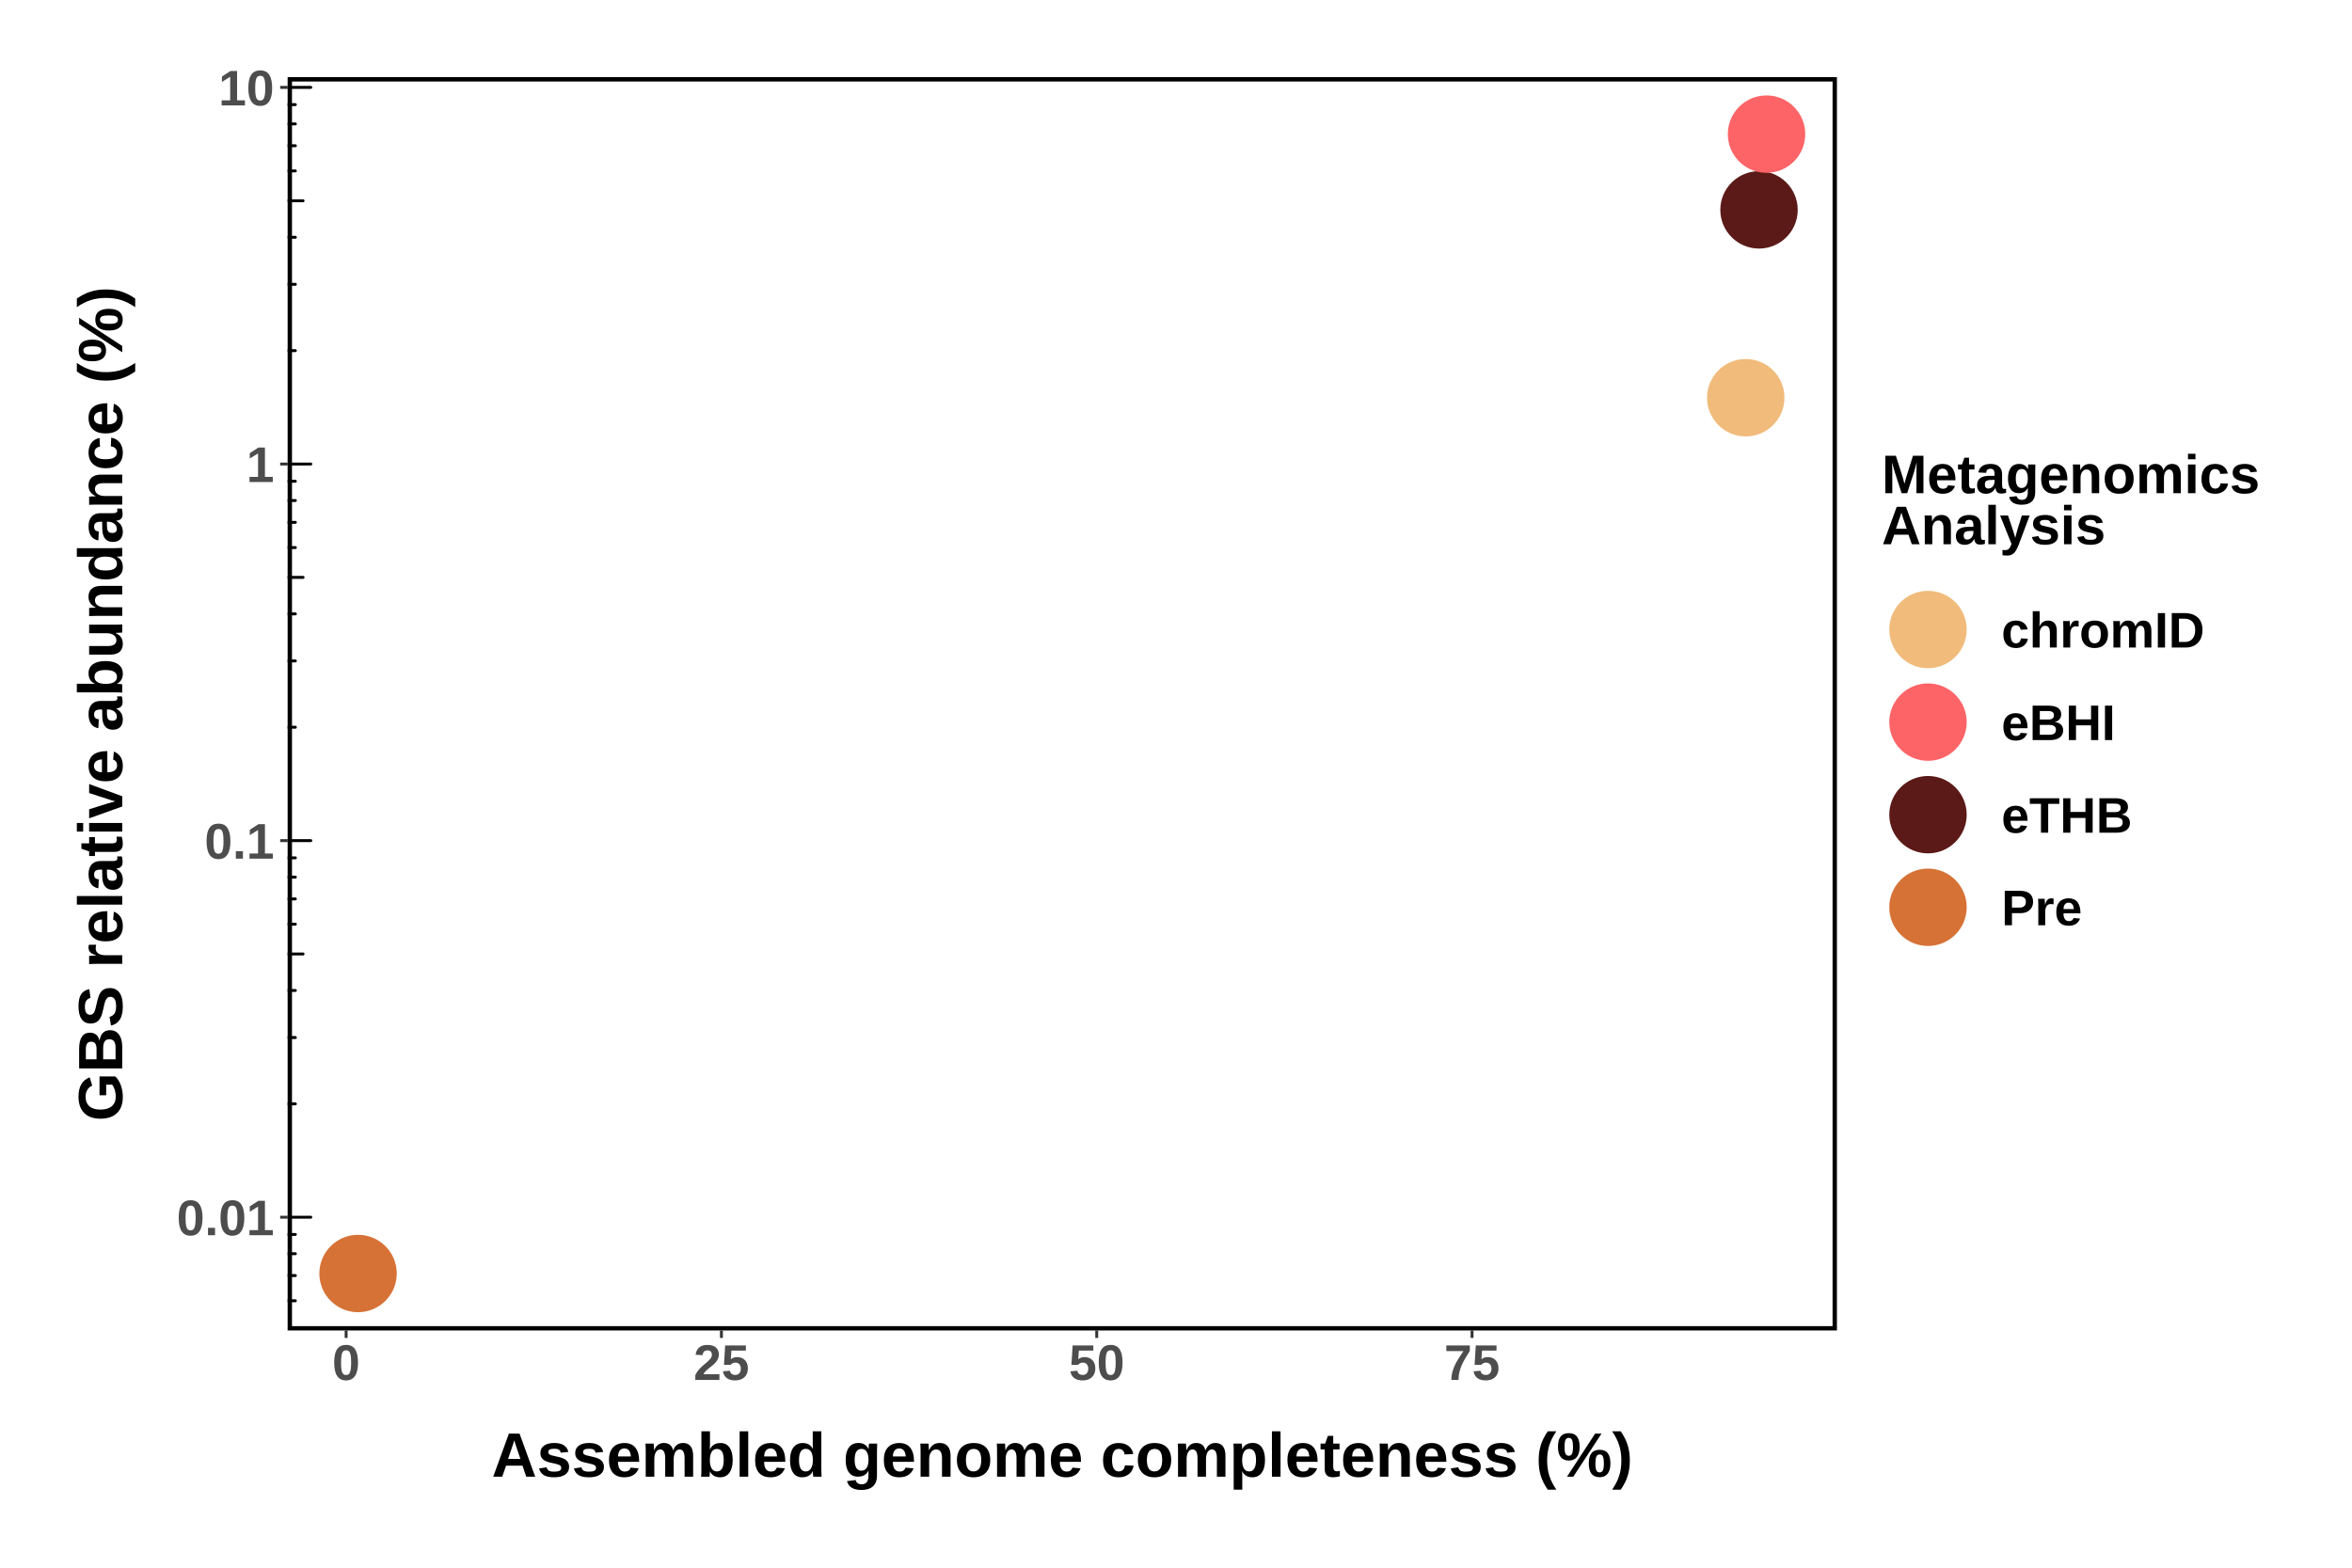
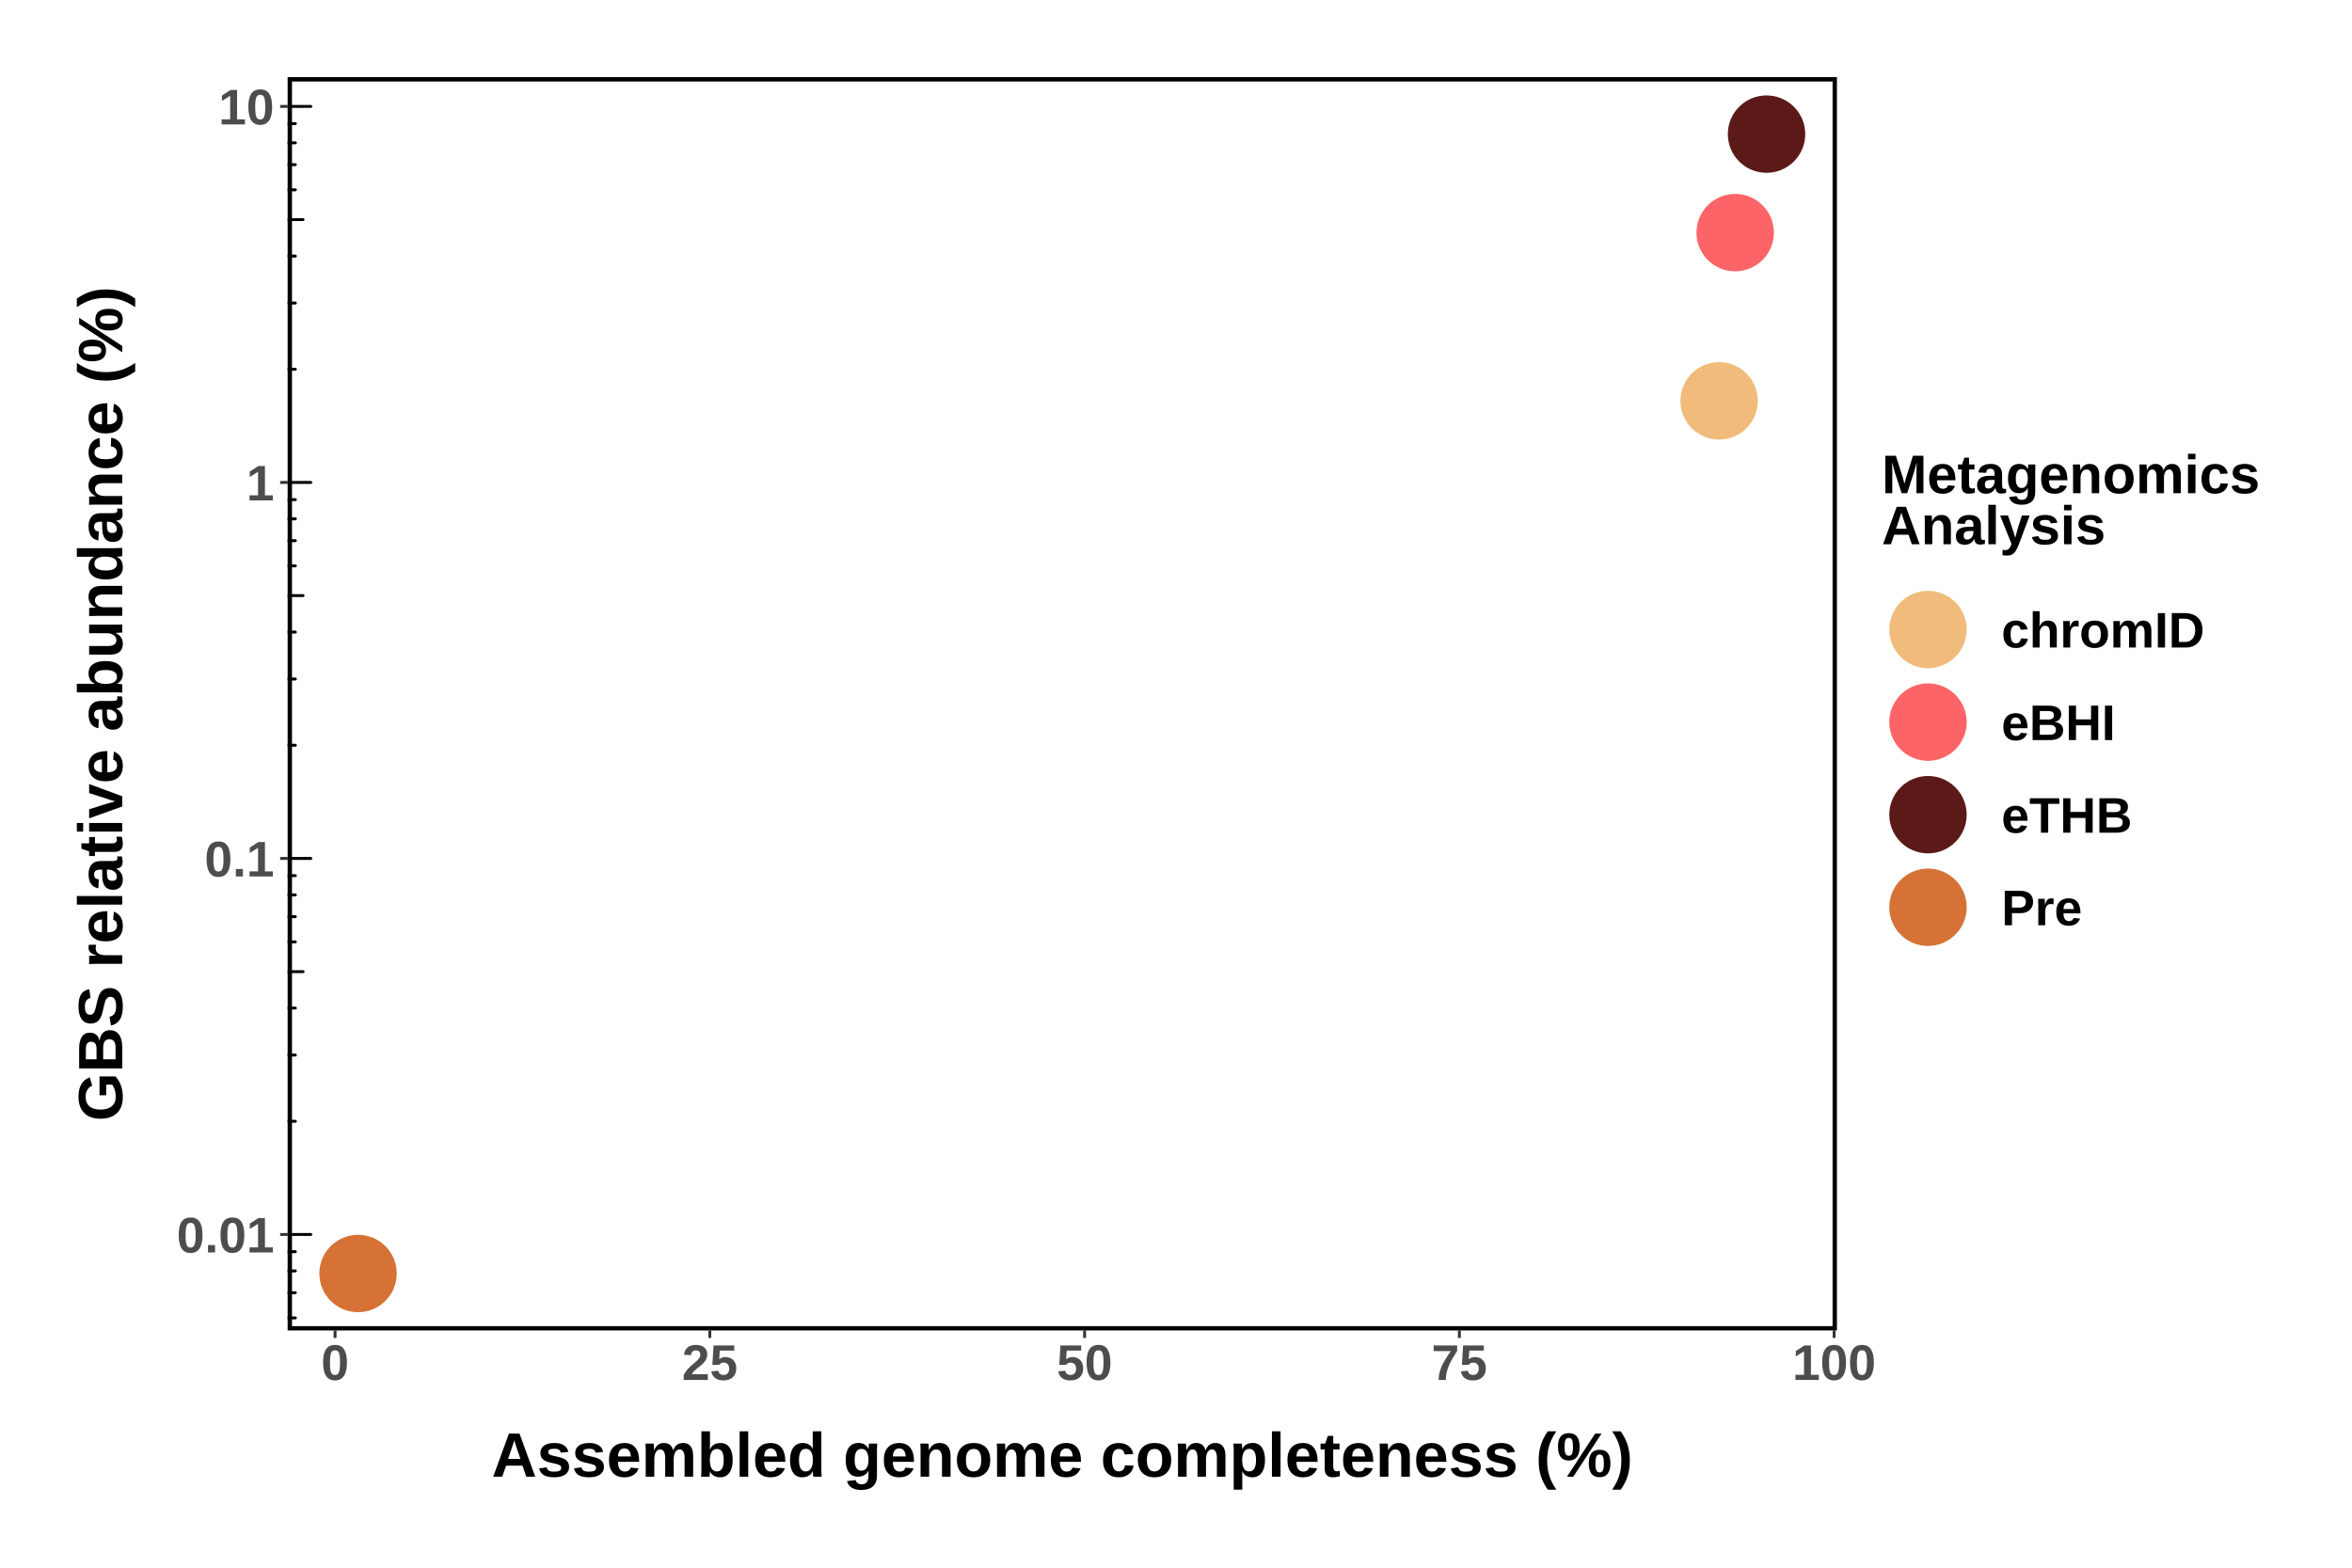
<svg xmlns="http://www.w3.org/2000/svg" class="svglite" width="864.00pt" height="576.00pt" viewBox="0 0 864.00 576.00">
  <defs>
    <style type="text/css">
    .svglite line, .svglite polyline, .svglite polygon, .svglite path, .svglite rect, .svglite circle {
      fill: none;
      stroke: #000000;
      stroke-linecap: round;
      stroke-linejoin: round;
      stroke-miterlimit: 10.00;
    }
    .svglite text {
      white-space: pre;
    }
  </style>
  </defs>
  <rect width="100%" height="100%" style="stroke: none; fill: #FFFFFF;" />
  <defs>
    <clipPath id="cpMC4wMHw4NjQuMDB8MC4wMHw1NzYuMDA=">
      <rect x="0.00" y="0.00" width="864.00" height="576.00" />
    </clipPath>
  </defs>
  <g clip-path="url(#cpMC4wMHw4NjQuMDB8MC4wMHw1NzYuMDA=)">
    <rect x="-0" y="0.00" width="864.00" height="576.00" style="stroke-width: 1.07; stroke: #FFFFFF; fill: #FFFFFF;" />
  </g>
  <defs>
    <clipPath id="cpMTA1LjY2fDY3NC44MHwyOC4zNXw0ODguODQ=">
      <rect x="105.66" y="28.35" width="569.13" height="460.49" />
    </clipPath>
  </defs>
  <g clip-path="url(#cpMTA1LjY2fDY3NC44MHwyOC4zNXw0ODguODQ=)">
    <rect x="105.66" y="28.35" width="569.13" height="460.49" style="stroke-width: 1.07; stroke: none; fill: #FFFFFF;" />
    <circle cx="131.53" cy="467.91" r="13.51" style="stroke-width: 1.42; stroke: #D67236; fill: #D67236;" />
-     <circle cx="646.17" cy="77.11" r="13.51" style="stroke-width: 1.42; stroke: #5B1A18; fill: #5B1A18;" />
-     <circle cx="648.93" cy="49.28" r="13.51" style="stroke-width: 1.42; stroke: #FD6467; fill: #FD6467;" />
-     <circle cx="641.30" cy="146.13" r="13.51" style="stroke-width: 1.42; stroke: #F1BB7B; fill: #F1BB7B;" />
-     <line x1="105.66" y1="477.93" x2="108.50" y2="477.93" style="stroke-width: 1.07;" />
-     <line x1="105.66" y1="468.67" x2="108.50" y2="468.67" style="stroke-width: 1.07;" />
-     <line x1="105.66" y1="460.64" x2="108.50" y2="460.64" style="stroke-width: 1.07;" />
-     <line x1="105.66" y1="453.56" x2="108.50" y2="453.56" style="stroke-width: 1.07;" />
-     <line x1="105.66" y1="447.23" x2="114.17" y2="447.23" style="stroke-width: 1.07;" />
-     <line x1="105.66" y1="405.58" x2="108.50" y2="405.58" style="stroke-width: 1.07;" />
-     <line x1="105.66" y1="381.21" x2="108.50" y2="381.21" style="stroke-width: 1.07;" />
-     <line x1="105.66" y1="363.92" x2="108.50" y2="363.92" style="stroke-width: 1.07;" />
-     <line x1="105.66" y1="350.51" x2="111.33" y2="350.51" style="stroke-width: 1.07;" />
-     <line x1="105.66" y1="339.56" x2="108.50" y2="339.56" style="stroke-width: 1.07;" />
-     <line x1="105.66" y1="330.29" x2="108.50" y2="330.29" style="stroke-width: 1.07;" />
-     <line x1="105.66" y1="322.27" x2="108.50" y2="322.27" style="stroke-width: 1.07;" />
-     <line x1="105.66" y1="315.19" x2="108.50" y2="315.19" style="stroke-width: 1.07;" />
-     <line x1="105.66" y1="308.86" x2="114.17" y2="308.86" style="stroke-width: 1.07;" />
-     <line x1="105.66" y1="267.20" x2="108.50" y2="267.20" style="stroke-width: 1.07;" />
-     <line x1="105.66" y1="242.84" x2="108.50" y2="242.84" style="stroke-width: 1.07;" />
-     <line x1="105.66" y1="225.55" x2="108.50" y2="225.55" style="stroke-width: 1.07;" />
-     <line x1="105.66" y1="212.14" x2="111.33" y2="212.14" style="stroke-width: 1.07;" />
-     <line x1="105.66" y1="201.18" x2="108.50" y2="201.18" style="stroke-width: 1.07;" />
-     <line x1="105.66" y1="191.92" x2="108.50" y2="191.92" style="stroke-width: 1.07;" />
-     <line x1="105.66" y1="183.90" x2="108.50" y2="183.90" style="stroke-width: 1.07;" />
-     <line x1="105.66" y1="176.82" x2="108.50" y2="176.82" style="stroke-width: 1.07;" />
-     <line x1="105.66" y1="170.49" x2="114.17" y2="170.49" style="stroke-width: 1.07;" />
-     <line x1="105.66" y1="128.83" x2="108.50" y2="128.83" style="stroke-width: 1.07;" />
-     <line x1="105.66" y1="104.47" x2="108.50" y2="104.47" style="stroke-width: 1.07;" />
-     <line x1="105.66" y1="87.18" x2="108.50" y2="87.18" style="stroke-width: 1.07;" />
-     <line x1="105.66" y1="73.77" x2="111.33" y2="73.77" style="stroke-width: 1.07;" />
-     <line x1="105.66" y1="62.81" x2="108.50" y2="62.81" style="stroke-width: 1.07;" />
-     <line x1="105.66" y1="53.55" x2="108.50" y2="53.55" style="stroke-width: 1.07;" />
-     <line x1="105.66" y1="45.52" x2="108.50" y2="45.52" style="stroke-width: 1.07;" />
-     <line x1="105.66" y1="38.44" x2="108.50" y2="38.44" style="stroke-width: 1.07;" />
-     <line x1="105.66" y1="32.11" x2="114.17" y2="32.11" style="stroke-width: 1.07;" />
+     <circle cx="648.93" cy="49.28" r="13.51" style="stroke-width: 1.42; stroke: #5B1A18; fill: #5B1A18;" />
+     <circle cx="637.41" cy="85.47" r="13.51" style="stroke-width: 1.42; stroke: #FD6467; fill: #FD6467;" />
+     <circle cx="631.51" cy="147.28" r="13.51" style="stroke-width: 1.42; stroke: #F1BB7B; fill: #F1BB7B;" />
+     <line x1="105.66" y1="484.22" x2="108.50" y2="484.22" style="stroke-width: 1.07;" />
+     <line x1="105.66" y1="474.97" x2="108.50" y2="474.97" style="stroke-width: 1.07;" />
+     <line x1="105.66" y1="466.96" x2="108.50" y2="466.96" style="stroke-width: 1.07;" />
+     <line x1="105.66" y1="459.89" x2="108.50" y2="459.89" style="stroke-width: 1.07;" />
+     <line x1="105.66" y1="453.57" x2="114.17" y2="453.57" style="stroke-width: 1.07;" />
+     <line x1="105.66" y1="411.98" x2="108.50" y2="411.98" style="stroke-width: 1.07;" />
+     <line x1="105.66" y1="387.65" x2="108.50" y2="387.65" style="stroke-width: 1.07;" />
+     <line x1="105.66" y1="370.39" x2="108.50" y2="370.39" style="stroke-width: 1.07;" />
+     <line x1="105.66" y1="357.00" x2="111.33" y2="357.00" style="stroke-width: 1.07;" />
+     <line x1="105.66" y1="346.06" x2="108.50" y2="346.06" style="stroke-width: 1.07;" />
+     <line x1="105.66" y1="336.81" x2="108.50" y2="336.81" style="stroke-width: 1.07;" />
+     <line x1="105.66" y1="328.80" x2="108.50" y2="328.80" style="stroke-width: 1.07;" />
+     <line x1="105.66" y1="321.73" x2="108.50" y2="321.73" style="stroke-width: 1.07;" />
+     <line x1="105.66" y1="315.41" x2="114.17" y2="315.41" style="stroke-width: 1.07;" />
+     <line x1="105.66" y1="273.82" x2="108.50" y2="273.82" style="stroke-width: 1.07;" />
+     <line x1="105.66" y1="249.49" x2="108.50" y2="249.49" style="stroke-width: 1.07;" />
+     <line x1="105.66" y1="232.23" x2="108.50" y2="232.23" style="stroke-width: 1.07;" />
+     <line x1="105.66" y1="218.84" x2="111.33" y2="218.84" style="stroke-width: 1.07;" />
+     <line x1="105.66" y1="207.91" x2="108.50" y2="207.91" style="stroke-width: 1.07;" />
+     <line x1="105.66" y1="198.66" x2="108.50" y2="198.66" style="stroke-width: 1.07;" />
+     <line x1="105.66" y1="190.64" x2="108.50" y2="190.64" style="stroke-width: 1.07;" />
+     <line x1="105.66" y1="183.58" x2="108.50" y2="183.58" style="stroke-width: 1.07;" />
+     <line x1="105.66" y1="177.26" x2="114.17" y2="177.26" style="stroke-width: 1.07;" />
+     <line x1="105.66" y1="135.67" x2="108.50" y2="135.67" style="stroke-width: 1.07;" />
+     <line x1="105.66" y1="111.34" x2="108.50" y2="111.34" style="stroke-width: 1.07;" />
+     <line x1="105.66" y1="94.08" x2="108.50" y2="94.08" style="stroke-width: 1.07;" />
+     <line x1="105.66" y1="80.69" x2="111.33" y2="80.69" style="stroke-width: 1.07;" />
+     <line x1="105.66" y1="69.75" x2="108.50" y2="69.75" style="stroke-width: 1.07;" />
+     <line x1="105.66" y1="60.50" x2="108.50" y2="60.50" style="stroke-width: 1.07;" />
+     <line x1="105.66" y1="52.49" x2="108.50" y2="52.49" style="stroke-width: 1.07;" />
+     <line x1="105.66" y1="45.42" x2="108.50" y2="45.42" style="stroke-width: 1.07;" />
+     <line x1="105.66" y1="39.10" x2="114.17" y2="39.10" style="stroke-width: 1.07;" />
    <rect x="105.66" y="28.35" width="569.13" height="460.49" style="stroke-width: 3.20;" />
  </g>
  <g clip-path="url(#cpMC4wMHw4NjQuMDB8MC4wMHw1NzYuMDA=)">
-     <text x="100.73" y="453.85" text-anchor="end" style="font-size: 18.40px; font-weight: bold;fill: #4D4D4D; font-family: &quot;Arial&quot;;" textLength="35.81px" lengthAdjust="spacingAndGlyphs">0.01</text>
-     <text x="100.73" y="315.48" text-anchor="end" style="font-size: 18.40px; font-weight: bold;fill: #4D4D4D; font-family: &quot;Arial&quot;;" textLength="25.57px" lengthAdjust="spacingAndGlyphs">0.1</text>
-     <text x="100.73" y="177.10" text-anchor="end" style="font-size: 18.40px; font-weight: bold;fill: #4D4D4D; font-family: &quot;Arial&quot;;" textLength="10.23px" lengthAdjust="spacingAndGlyphs">1</text>
-     <text x="100.73" y="38.73" text-anchor="end" style="font-size: 18.40px; font-weight: bold;fill: #4D4D4D; font-family: &quot;Arial&quot;;" textLength="20.46px" lengthAdjust="spacingAndGlyphs">10</text>
-     <polyline points="102.92,447.23 105.66,447.23 " style="stroke-width: 1.07; stroke: #333333; stroke-linecap: butt;" />
-     <polyline points="102.92,308.86 105.66,308.86 " style="stroke-width: 1.07; stroke: #333333; stroke-linecap: butt;" />
-     <polyline points="102.92,170.49 105.66,170.49 " style="stroke-width: 1.07; stroke: #333333; stroke-linecap: butt;" />
-     <polyline points="102.92,32.11 105.66,32.11 " style="stroke-width: 1.07; stroke: #333333; stroke-linecap: butt;" />
-     <polyline points="127.15,491.58 127.15,488.84 " style="stroke-width: 1.07; stroke: #333333; stroke-linecap: butt;" />
-     <polyline points="265.01,491.58 265.01,488.84 " style="stroke-width: 1.07; stroke: #333333; stroke-linecap: butt;" />
-     <polyline points="402.88,491.58 402.88,488.84 " style="stroke-width: 1.07; stroke: #333333; stroke-linecap: butt;" />
-     <polyline points="540.75,491.58 540.75,488.84 " style="stroke-width: 1.07; stroke: #333333; stroke-linecap: butt;" />
-     <text x="127.15" y="507.01" text-anchor="middle" style="font-size: 18.40px; font-weight: bold;fill: #4D4D4D; font-family: &quot;Arial&quot;;" textLength="10.23px" lengthAdjust="spacingAndGlyphs">0</text>
-     <text x="265.01" y="507.01" text-anchor="middle" style="font-size: 18.40px; font-weight: bold;fill: #4D4D4D; font-family: &quot;Arial&quot;;" textLength="20.46px" lengthAdjust="spacingAndGlyphs">25</text>
-     <text x="402.88" y="507.01" text-anchor="middle" style="font-size: 18.40px; font-weight: bold;fill: #4D4D4D; font-family: &quot;Arial&quot;;" textLength="20.46px" lengthAdjust="spacingAndGlyphs">50</text>
-     <text x="540.75" y="507.01" text-anchor="middle" style="font-size: 18.40px; font-weight: bold;fill: #4D4D4D; font-family: &quot;Arial&quot;;" textLength="20.46px" lengthAdjust="spacingAndGlyphs">75</text>
+     <text x="100.73" y="460.19" text-anchor="end" style="font-size: 18.40px; font-weight: bold;fill: #4D4D4D; font-family: &quot;Arial&quot;;" textLength="35.81px" lengthAdjust="spacingAndGlyphs">0.01</text>
+     <text x="100.73" y="322.03" text-anchor="end" style="font-size: 18.40px; font-weight: bold;fill: #4D4D4D; font-family: &quot;Arial&quot;;" textLength="25.57px" lengthAdjust="spacingAndGlyphs">0.1</text>
+     <text x="100.73" y="183.87" text-anchor="end" style="font-size: 18.40px; font-weight: bold;fill: #4D4D4D; font-family: &quot;Arial&quot;;" textLength="10.23px" lengthAdjust="spacingAndGlyphs">1</text>
+     <text x="100.73" y="45.71" text-anchor="end" style="font-size: 18.40px; font-weight: bold;fill: #4D4D4D; font-family: &quot;Arial&quot;;" textLength="20.46px" lengthAdjust="spacingAndGlyphs">10</text>
+     <polyline points="102.92,453.57 105.66,453.57 " style="stroke-width: 1.07; stroke: #333333; stroke-linecap: butt;" />
+     <polyline points="102.92,315.41 105.66,315.41 " style="stroke-width: 1.07; stroke: #333333; stroke-linecap: butt;" />
+     <polyline points="102.92,177.26 105.66,177.26 " style="stroke-width: 1.07; stroke: #333333; stroke-linecap: butt;" />
+     <polyline points="102.92,39.10 105.66,39.10 " style="stroke-width: 1.07; stroke: #333333; stroke-linecap: butt;" />
+     <polyline points="123.08,491.58 123.08,488.84 " style="stroke-width: 1.07; stroke: #333333; stroke-linecap: butt;" />
+     <polyline points="260.75,491.58 260.75,488.84 " style="stroke-width: 1.07; stroke: #333333; stroke-linecap: butt;" />
+     <polyline points="398.42,491.58 398.42,488.84 " style="stroke-width: 1.07; stroke: #333333; stroke-linecap: butt;" />
+     <polyline points="536.09,491.58 536.09,488.84 " style="stroke-width: 1.07; stroke: #333333; stroke-linecap: butt;" />
+     <polyline points="673.76,491.58 673.76,488.84 " style="stroke-width: 1.07; stroke: #333333; stroke-linecap: butt;" />
+     <text x="123.08" y="507.01" text-anchor="middle" style="font-size: 18.40px; font-weight: bold;fill: #4D4D4D; font-family: &quot;Arial&quot;;" textLength="10.23px" lengthAdjust="spacingAndGlyphs">0</text>
+     <text x="260.75" y="507.01" text-anchor="middle" style="font-size: 18.40px; font-weight: bold;fill: #4D4D4D; font-family: &quot;Arial&quot;;" textLength="20.46px" lengthAdjust="spacingAndGlyphs">25</text>
+     <text x="398.42" y="507.01" text-anchor="middle" style="font-size: 18.40px; font-weight: bold;fill: #4D4D4D; font-family: &quot;Arial&quot;;" textLength="20.46px" lengthAdjust="spacingAndGlyphs">50</text>
+     <text x="536.09" y="507.01" text-anchor="middle" style="font-size: 18.40px; font-weight: bold;fill: #4D4D4D; font-family: &quot;Arial&quot;;" textLength="20.46px" lengthAdjust="spacingAndGlyphs">75</text>
+     <text x="673.76" y="507.01" text-anchor="middle" style="font-size: 18.40px; font-weight: bold;fill: #4D4D4D; font-family: &quot;Arial&quot;;" textLength="30.69px" lengthAdjust="spacingAndGlyphs">100</text>
    <text x="390.23" y="542.57" text-anchor="middle" style="font-size: 23.00px; font-weight: bold; font-family: &quot;Arial&quot;;" textLength="419.26px" lengthAdjust="spacingAndGlyphs">Assembled genome completeness (%)</text>
    <text transform="translate(44.90,258.59) rotate(-90)" text-anchor="middle" style="font-size: 23.00px; font-weight: bold; font-family: &quot;Arial&quot;;" textLength="306.78px" lengthAdjust="spacingAndGlyphs">GBS relative abundance (%)</text>
    <rect x="685.76" y="161.35" width="149.90" height="194.48" style="stroke-width: 1.07; stroke: none; fill: #FFFFFF;" />
    <text x="691.24" y="181.22" style="font-size: 20.00px; font-weight: bold; font-family: &quot;Arial&quot;;" textLength="138.94px" lengthAdjust="spacingAndGlyphs">Metagenomics</text>
    <text x="691.24" y="199.97" style="font-size: 20.00px; font-weight: bold; font-family: &quot;Arial&quot;;" textLength="82.27px" lengthAdjust="spacingAndGlyphs">Analysis</text>
    <rect x="691.24" y="214.29" width="34.02" height="34.02" style="stroke-width: 1.07; stroke: none; fill: #FFFFFF;" />
    <circle cx="708.24" cy="231.30" r="13.51" style="stroke-width: 1.42; stroke: #F1BB7B; fill: #F1BB7B;" />
    <rect x="691.24" y="248.31" width="34.02" height="34.02" style="stroke-width: 1.07; stroke: none; fill: #FFFFFF;" />
    <circle cx="708.24" cy="265.32" r="13.51" style="stroke-width: 1.42; stroke: #FD6467; fill: #FD6467;" />
    <rect x="691.24" y="282.32" width="34.02" height="34.02" style="stroke-width: 1.07; stroke: none; fill: #FFFFFF;" />
    <circle cx="708.24" cy="299.33" r="13.51" style="stroke-width: 1.42; stroke: #5B1A18; fill: #5B1A18;" />
    <rect x="691.24" y="316.34" width="34.02" height="34.02" style="stroke-width: 1.07; stroke: none; fill: #FFFFFF;" />
    <circle cx="708.24" cy="333.35" r="13.51" style="stroke-width: 1.42; stroke: #D67236; fill: #D67236;" />
    <text x="735.21" y="237.92" style="font-size: 18.40px; font-weight: bold; font-family: &quot;Arial&quot;;" textLength="74.60px" lengthAdjust="spacingAndGlyphs">chromID</text>
    <text x="735.21" y="271.93" style="font-size: 18.40px; font-weight: bold; font-family: &quot;Arial&quot;;" textLength="41.91px" lengthAdjust="spacingAndGlyphs">eBHI</text>
    <text x="735.21" y="305.95" style="font-size: 18.40px; font-weight: bold; font-family: &quot;Arial&quot;;" textLength="48.03px" lengthAdjust="spacingAndGlyphs">eTHB</text>
    <text x="735.21" y="339.96" style="font-size: 18.40px; font-weight: bold; font-family: &quot;Arial&quot;;" textLength="29.66px" lengthAdjust="spacingAndGlyphs">Pre</text>
  </g>
</svg>
